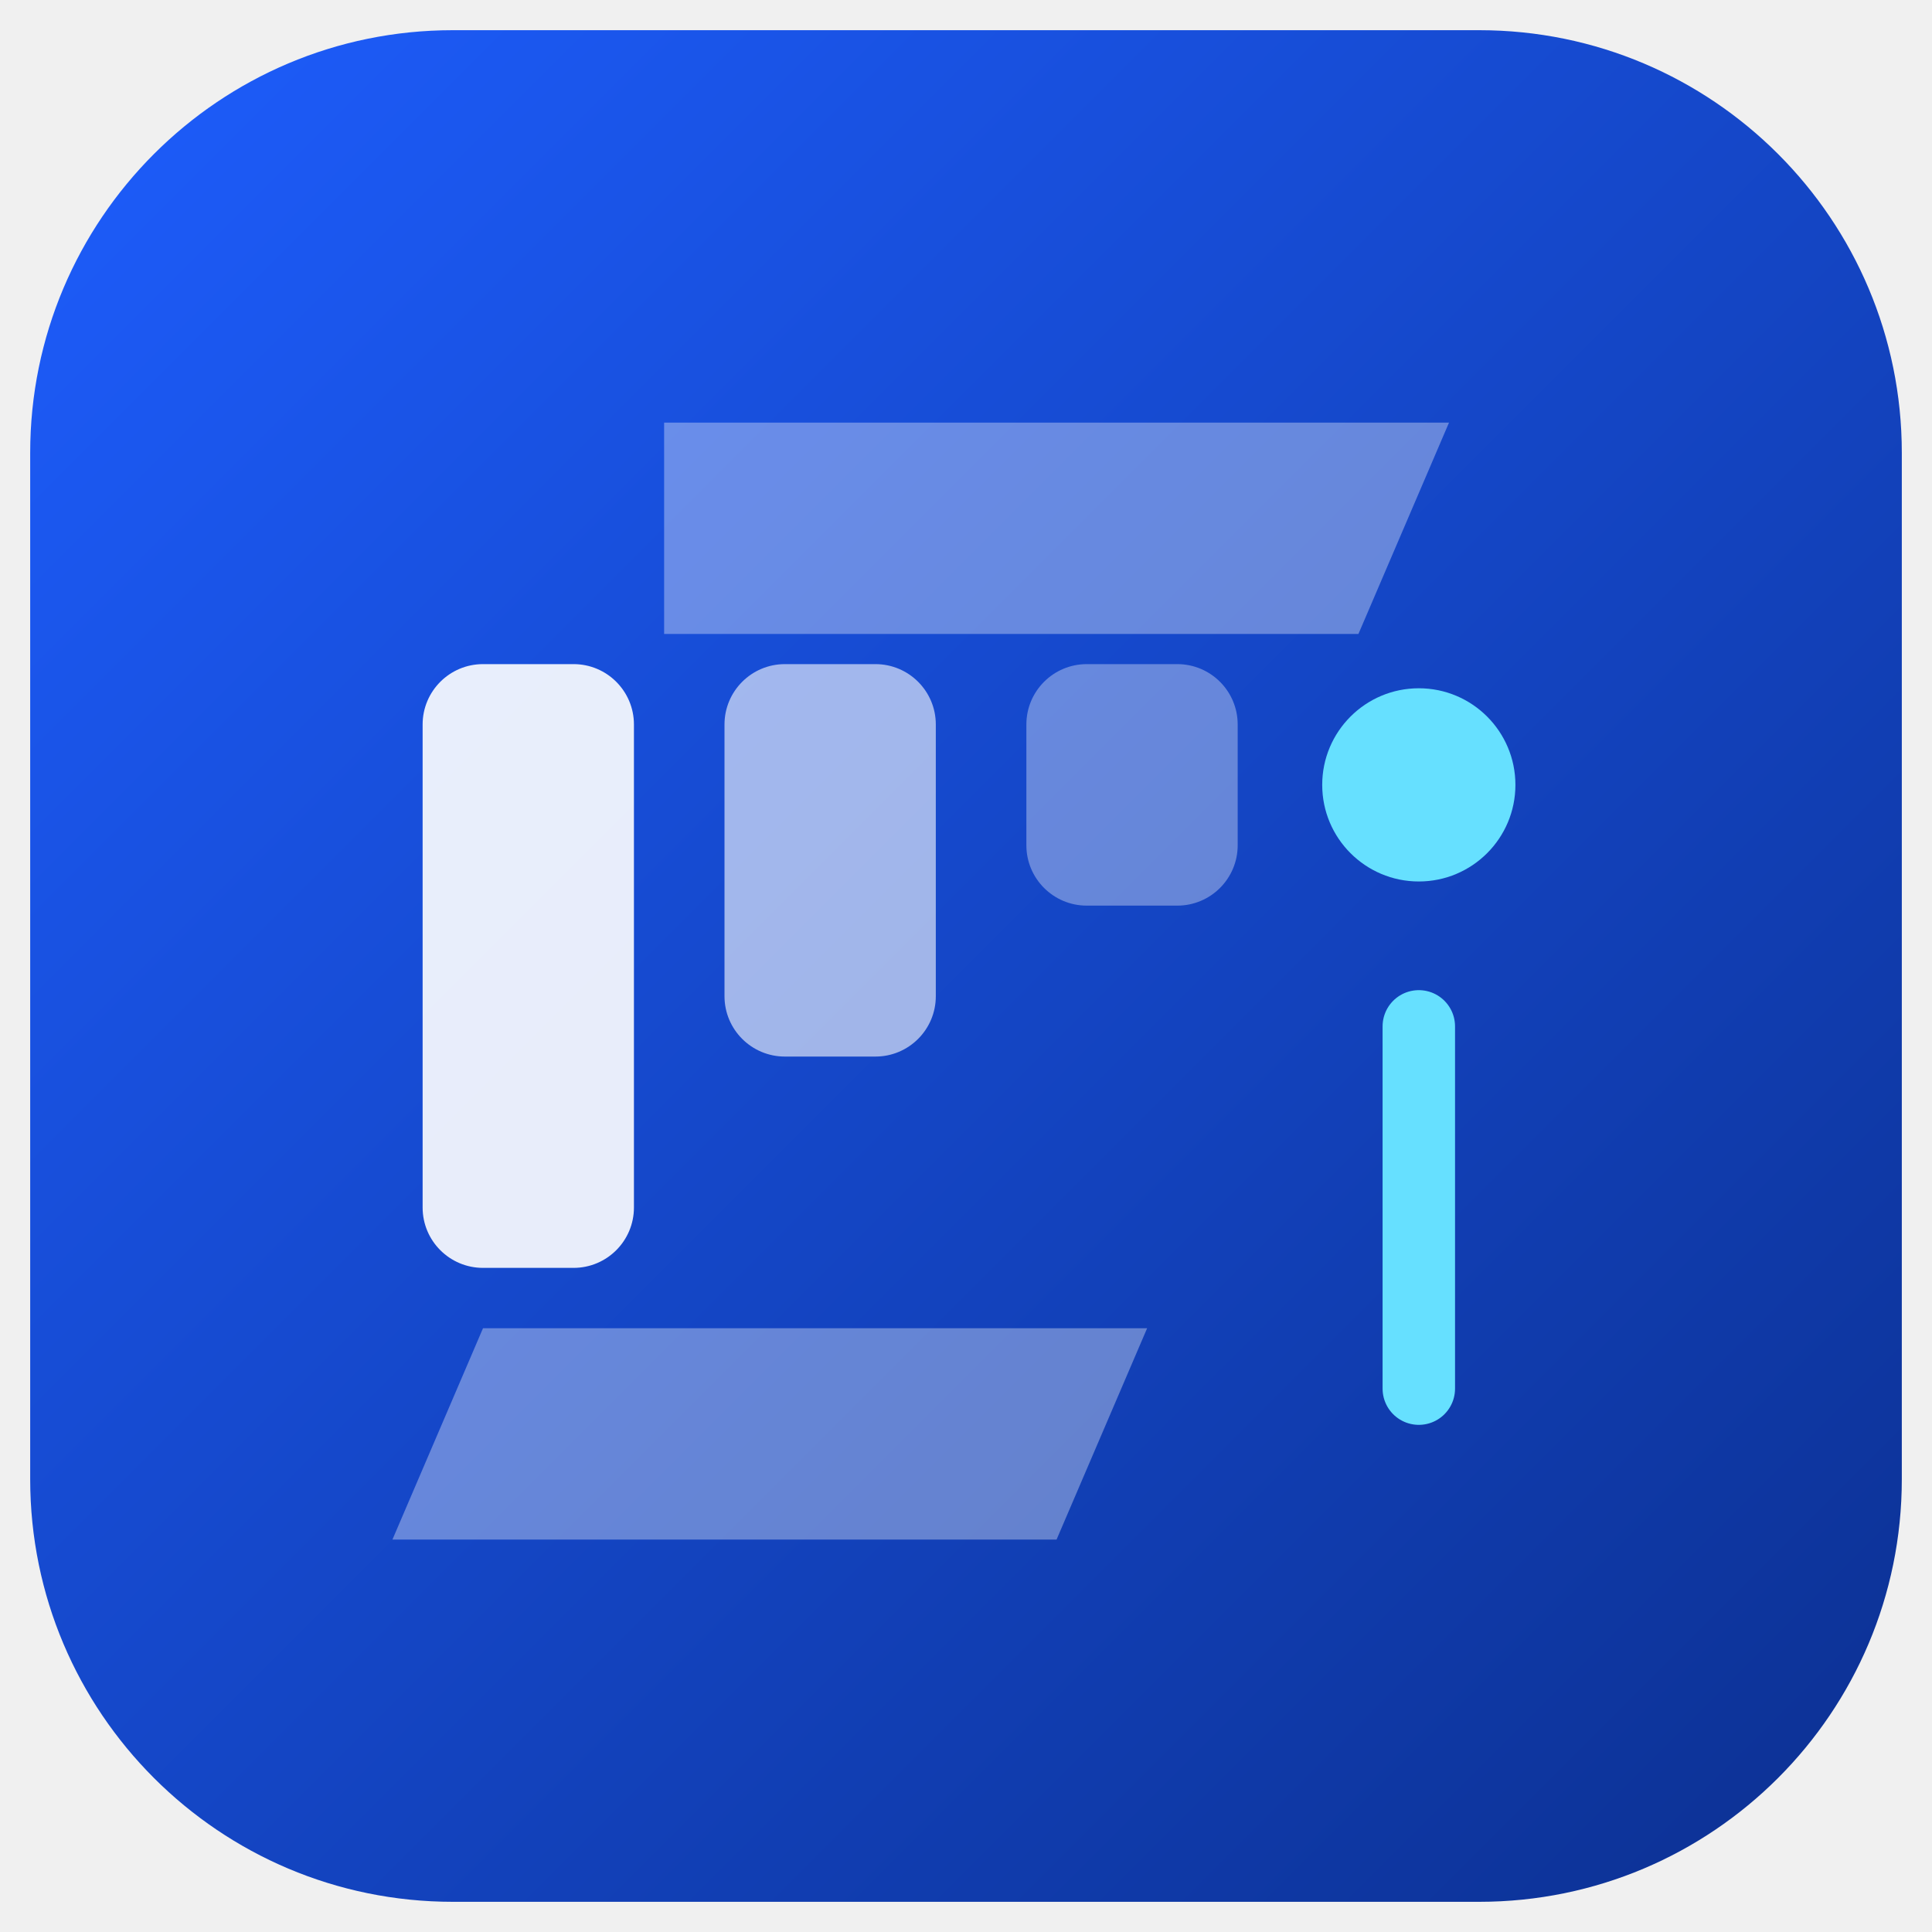
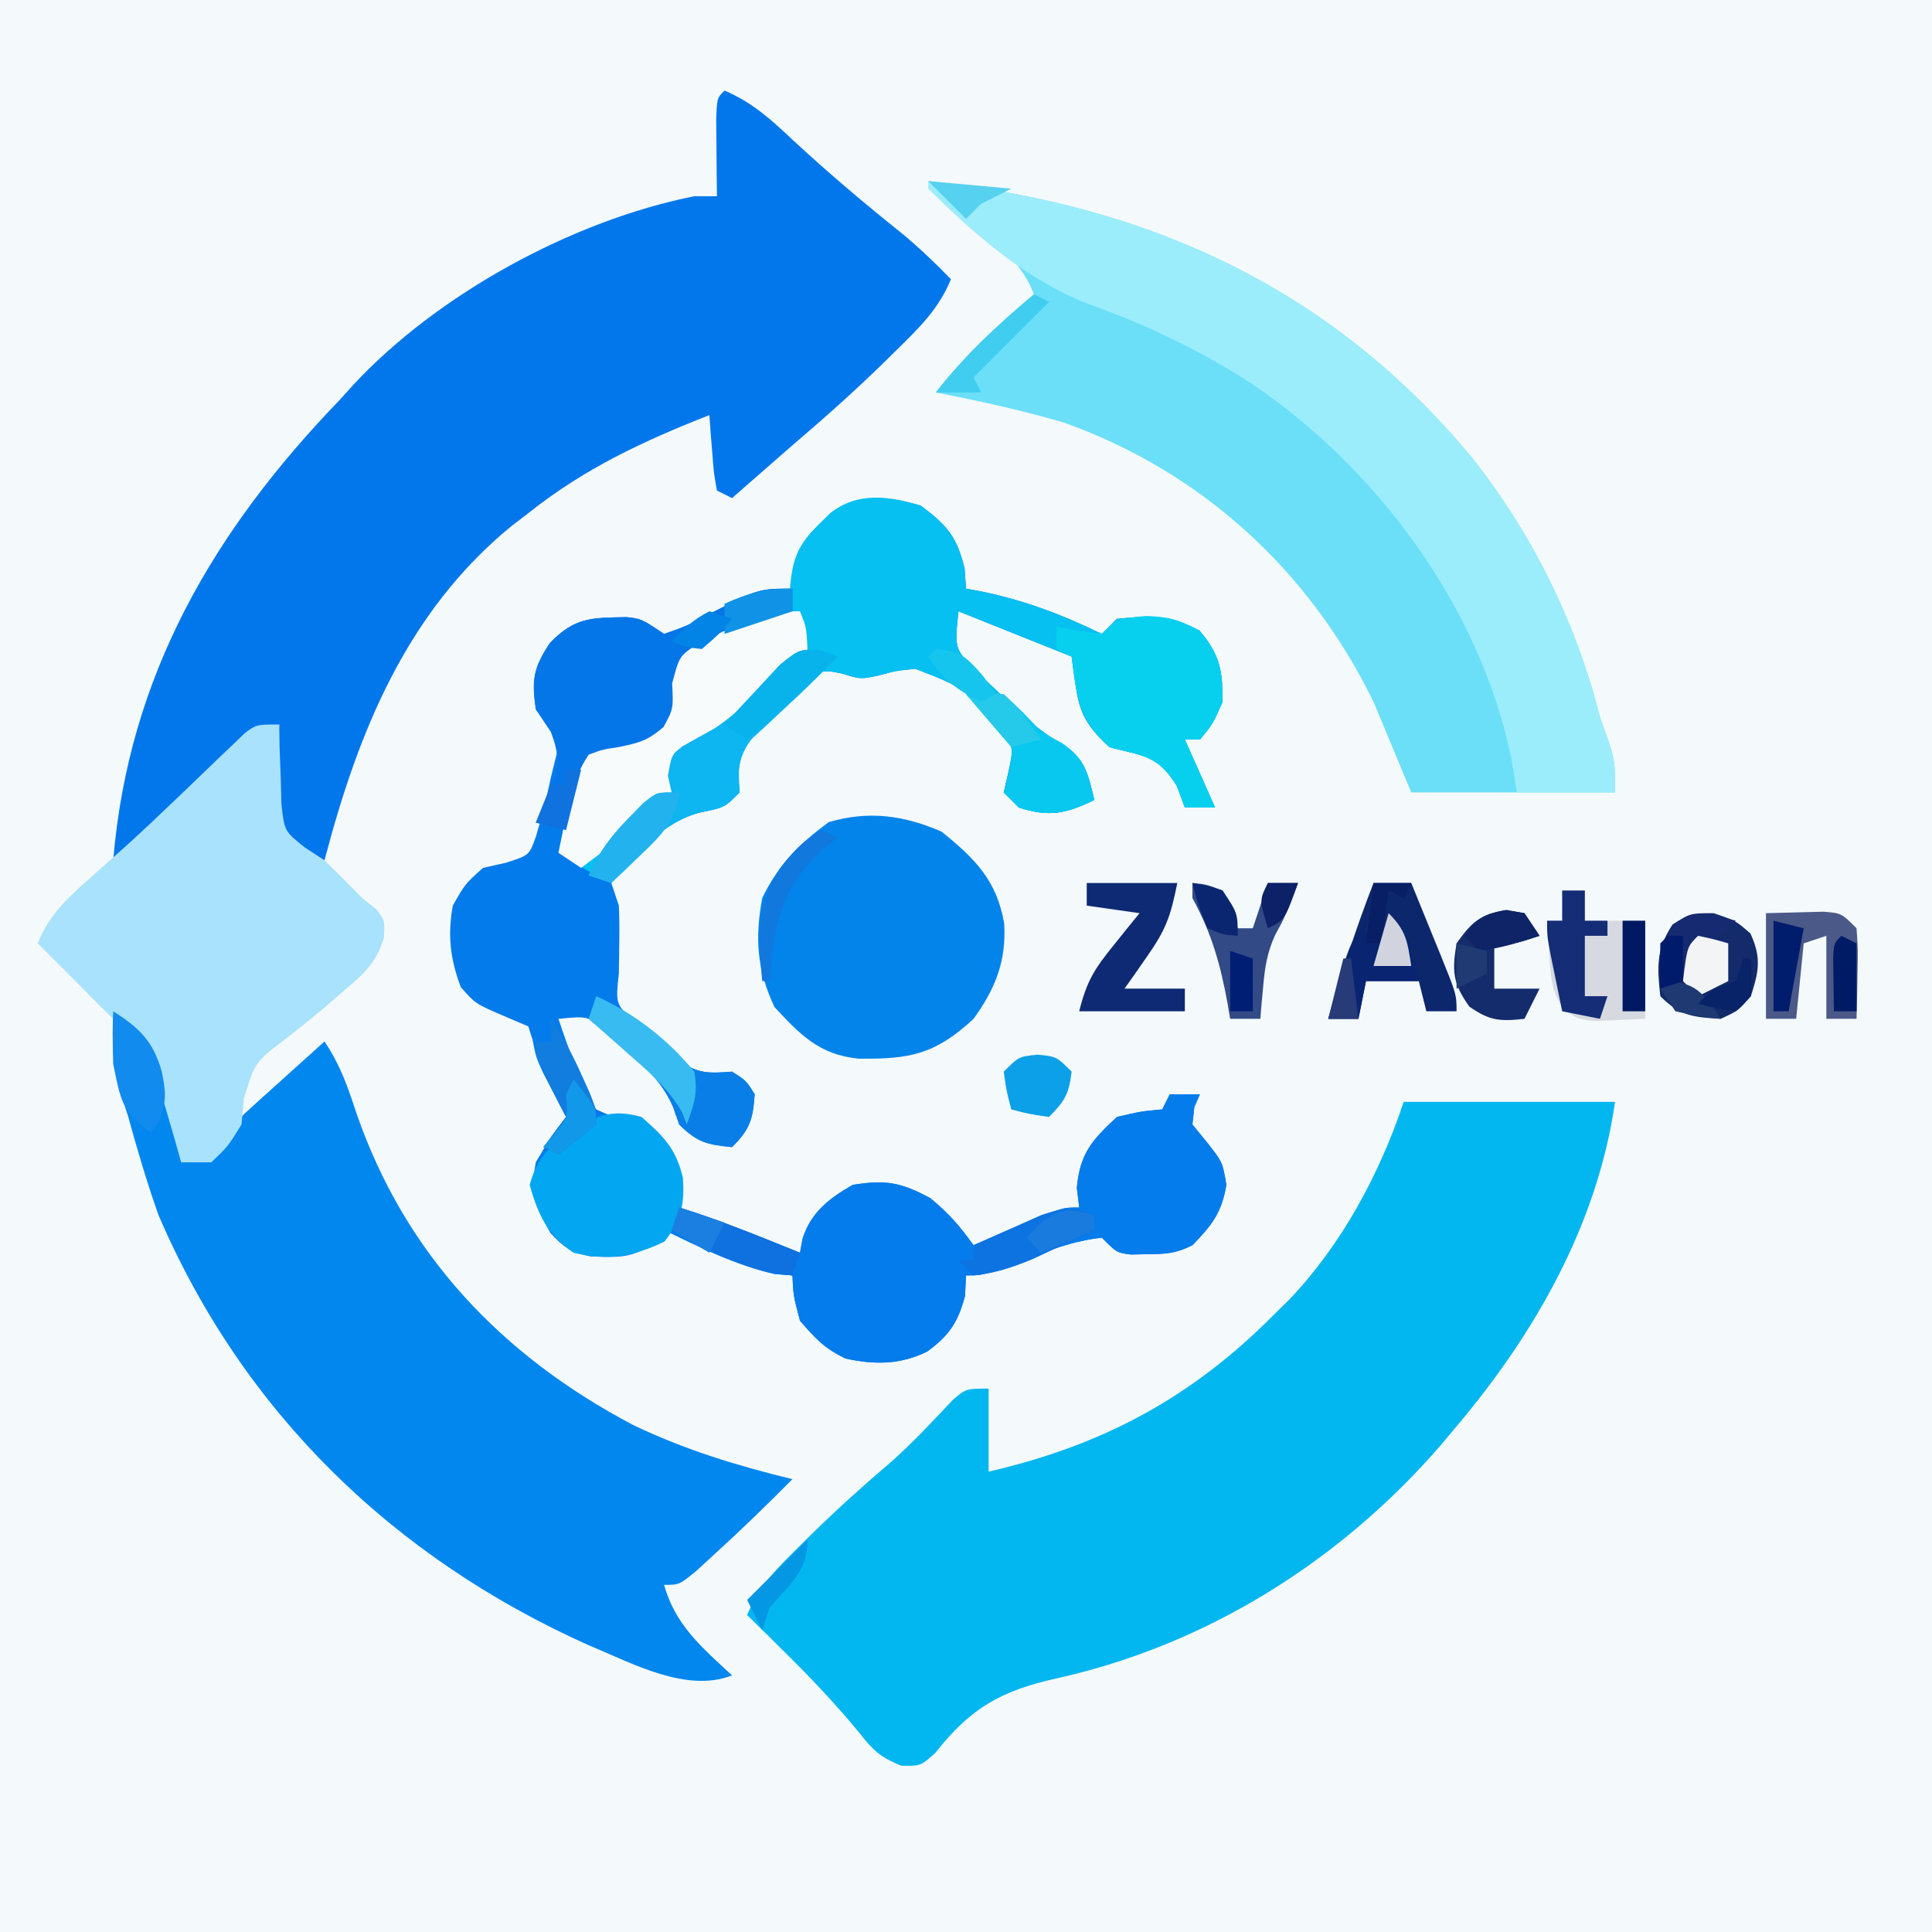
- <svg xmlns="http://www.w3.org/2000/svg" viewBox="0 0 64 64" width="64" height="64">
-   <defs>
-     <linearGradient id="bg" x1="0" y1="0" x2="64" y2="64" gradientUnits="userSpaceOnUse">
-       <stop offset="0" stop-color="#1e5eff" />
-       <stop offset="1" stop-color="#0b2f8f" />
-     </linearGradient>
-   </defs>
-   <rect x="1" y="1" width="62" height="62" rx="14" fill="url(#bg)" />
-   <path d="M22 14h26l-3 7H25.5L22 21z" fill="#ffffff" opacity="0.35" />
-   <path d="M16 44h22l-3 7H13l3-7z" fill="#ffffff" opacity="0.35" />
-   <rect x="14" y="22" width="7" height="20" rx="2" fill="#ffffff" opacity="0.9" />
-   <rect x="24" y="22" width="7" height="13" rx="2" fill="#ffffff" opacity="0.6" />
-   <rect x="34" y="22" width="7" height="8" rx="2" fill="#ffffff" opacity="0.35" />
-   <circle cx="47" cy="26" r="3.2" fill="#66e0ff" />
-   <path d="M47 34v12" stroke="#66e0ff" stroke-width="2.4" stroke-linecap="round" />
+ <svg xmlns="http://www.w3.org/2000/svg" version="1.1" width="256" height="256">
+   <path d="M0 0 C84.48 0 168.96 0 256 0 C256 84.48 256 168.96 256 256 C171.52 256 87.04 256 0 256 C0 171.52 0 87.04 0 0 Z " fill="#F4F9FB" transform="translate(0,0)" />
+   <path d="M0 0 C9.24 0 18.48 0 28 0 C25.697 16.122 17.427 30.657 7 43 C6.31 43.824 5.621 44.647 4.91 45.496 C-8.376 60.837 -26.077 71.961 -45.937 76.379 C-53.377 78.042 -57.318 80.267 -62.07 86.27 C-64 88 -64 88 -66.547 87.973 C-69.309 86.878 -70.313 85.949 -72.125 83.625 C-75.209 79.864 -78.483 76.417 -81.938 73 C-82.435 72.507 -82.932 72.014 -83.444 71.506 C-84.627 70.335 -85.813 69.167 -87 68 C-85.406 64.088 -82.861 61.628 -79.875 58.688 C-79.382 58.201 -78.889 57.715 -78.382 57.214 C-75.003 53.905 -71.52 50.76 -67.914 47.703 C-65.028 45.135 -62.4 42.324 -59.762 39.504 C-58 38 -58 38 -55 38 C-55 41.63 -55 45.26 -55 49 C-39.865 45.504 -28.018 39.177 -17 28 C-16.377 27.388 -15.755 26.775 -15.113 26.145 C-8.159 18.815 -3.171 9.513 0 0 Z " fill="#02B7F0" transform="translate(186,146)" />
+   <path d="M0 0 C3.68 1.562 6.165 3.836 9.062 6.562 C13.757 10.911 18.587 14.999 23.59 18.992 C25.865 20.887 27.944 22.872 30 25 C28.406 28.912 25.861 31.372 22.875 34.312 C22.136 35.041 22.136 35.041 21.382 35.784 C17.389 39.689 13.254 43.385 9 47 C7.498 48.31 5.998 49.623 4.5 50.938 C3.333 51.958 2.167 52.979 1 54 C0.34 53.67 -0.32 53.34 -1 53 C-1.414 50.715 -1.414 50.715 -1.625 47.938 C-1.737 46.559 -1.737 46.559 -1.852 45.152 C-1.901 44.442 -1.95 43.732 -2 43 C-10.813 46.467 -18.541 50.064 -26 56 C-26.758 56.583 -27.516 57.165 -28.297 57.766 C-42.166 69.147 -48.581 85.09 -53 102 C-55.977 100.453 -55.977 100.453 -59 98 C-59.586 94.547 -59.586 94.547 -59.375 90.75 C-59.321 89.487 -59.267 88.223 -59.211 86.922 C-59.141 85.958 -59.072 84.993 -59 84 C-64.205 86.674 -68.078 90.669 -72.25 94.688 C-73.691 96.069 -75.133 97.448 -76.578 98.824 C-77.211 99.434 -77.845 100.043 -78.497 100.671 C-80 102 -80 102 -81 102 C-78.964 77.563 -67.739 58.372 -51 41 C-50.406 40.343 -49.811 39.685 -49.199 39.008 C-38.026 26.975 -20.131 17.213 -4 14 C-3.01 14 -2.02 14 -1 14 C-1.012 13.073 -1.023 12.146 -1.035 11.191 C-1.044 9.994 -1.053 8.796 -1.062 7.562 C-1.074 6.368 -1.086 5.173 -1.098 3.941 C-1 1 -1 1 0 0 Z " fill="#0277EB" transform="translate(96,12)" />
+   <path d="M0 0 C3.489 2.598 4.773 4.076 5.812 8.312 C5.874 9.199 5.936 10.086 6 11 C6.545 11.098 7.091 11.196 7.652 11.297 C13.518 12.46 18.631 14.385 24 17 C24.66 16.34 25.32 15.68 26 15 C30.521 14.555 32.917 14.424 36.938 16.562 C39.654 19.772 40 21.82 40 26 C38.688 28.938 38.688 28.938 37 31 C36.34 31 35.68 31 35 31 C36.32 33.97 37.64 36.94 39 40 C37.68 40 36.36 40 35 40 C34.649 39.051 34.299 38.102 33.938 37.125 C31.414 33.056 29.506 33.186 25 32 C20.673 28.014 20.9 26.301 20 20 C15.05 18.02 10.1 16.04 5 14 C4.48 18.944 4.48 18.944 7.23 21.789 C8.203 22.747 9.19 23.693 10.188 24.625 C10.67 25.102 11.153 25.579 11.65 26.07 C13.906 28.25 16.074 30.043 18.781 31.637 C21.858 33.527 22.167 35.591 23 39 C19.244 40.824 17.011 41.301 13 40 C12.34 39.34 11.68 38.68 11 38 C11.319 36.621 11.319 36.621 11.645 35.215 C12.344 31.911 12.344 31.911 10.262 29.191 C5.553 24.04 5.553 24.04 -0.719 21.617 C-3.293 21.882 -3.293 21.882 -5.676 22.527 C-8 23 -8 23 -10.43 22.246 C-13.25 21.688 -13.25 21.688 -15.895 24.133 C-16.883 25.115 -17.855 26.113 -18.812 27.125 C-19.566 27.856 -19.566 27.856 -20.334 28.602 C-22.651 30.972 -23.955 32.375 -24.199 35.742 C-24.101 36.86 -24.101 36.86 -24 38 C-26 40 -26 40 -29.125 40.625 C-34.359 41.947 -37.517 46.11 -41 50 C-40.67 50.99 -40.34 51.98 -40 53 C-39.932 54.478 -39.915 55.958 -39.938 57.438 C-39.947 58.199 -39.956 58.961 -39.965 59.746 C-39.976 60.49 -39.988 61.234 -40 62 C-40.433 66.009 -40.433 66.009 -37.988 68.359 C-37.105 69.148 -36.222 69.937 -35.312 70.75 C-34.442 71.549 -33.572 72.348 -32.676 73.172 C-29.709 75.199 -28.488 75.292 -25 75 C-23.125 76.188 -23.125 76.188 -22 78 C-22.245 81.342 -22.605 82.605 -25 85 C-28.297 84.67 -29.623 84.377 -32 82 C-32.271 81.233 -32.541 80.466 -32.82 79.676 C-34.288 76.346 -36.171 74.606 -38.875 72.188 C-40.171 71.002 -40.171 71.002 -41.492 69.793 C-44.029 67.612 -44.029 67.612 -48 68 C-46.617 72.168 -45.152 76.163 -43 80 C-39.531 81.551 -39.531 81.551 -36 82 C-32.955 84.811 -32.064 86.158 -31.75 90.312 C-31.832 91.199 -31.915 92.086 -32 93 C-30.824 93.371 -30.824 93.371 -29.625 93.75 C-25.016 95.339 -20.515 97.162 -16 99 C-15.889 98.397 -15.778 97.793 -15.664 97.172 C-14.594 93.672 -12.079 91.747 -9 90 C-4.644 89.3 -2.639 89.656 1.25 91.75 C3.673 93.733 5.204 95.485 7 98 C7.843 97.639 8.686 97.278 9.555 96.906 C11.198 96.21 11.198 96.21 12.875 95.5 C14.511 94.804 14.511 94.804 16.18 94.094 C19 93 19 93 21 93 C20.897 92.134 20.794 91.267 20.688 90.375 C21.11 85.807 22.685 84.099 26 81 C29.25 80.25 29.25 80.25 32 80 C32.33 79.34 32.66 78.68 33 78 C34.32 78 35.64 78 37 78 C36.752 78.557 36.505 79.114 36.25 79.688 C36.167 80.451 36.085 81.214 36 82 C36.639 82.784 37.279 83.567 37.938 84.375 C40 87 40 87 40.5 90 C39.885 93.692 38.584 95.34 36 98 C33.771 99.114 32.469 99.165 30 99.188 C28.948 99.209 28.948 99.209 27.875 99.23 C26 99 26 99 24 97 C20.229 97.409 16.842 98.719 13.312 100.062 C8.217 102 8.217 102 6 102 C5.959 102.887 5.918 103.774 5.875 104.688 C4.944 108.212 3.816 109.901 0.875 112.078 C-2.725 113.848 -6.127 113.858 -10 113 C-12.788 111.629 -13.876 110.442 -16 108 C-16.875 104.688 -16.875 104.688 -17 102 C-18.145 101.907 -18.145 101.907 -19.312 101.812 C-24.565 100.655 -29.172 98.328 -34 96 C-34.405 96.483 -34.81 96.967 -35.227 97.465 C-37.957 99.828 -40.275 99.6 -43.77 99.48 C-46.323 98.93 -47.312 98.286 -49.062 96.375 C-51.186 92.676 -51.781 91.163 -51 87 C-49 83.625 -49 83.625 -47 81 C-47.416 80.203 -47.416 80.203 -47.84 79.391 C-48.383 78.331 -48.383 78.331 -48.938 77.25 C-49.477 76.206 -49.477 76.206 -50.027 75.141 C-51 73 -51 73 -51.418 70.824 C-51.706 69.921 -51.706 69.921 -52 69 C-53.114 68.526 -54.227 68.051 -55.375 67.562 C-59 66 -59 66 -60.938 63.812 C-62.347 60.082 -62.709 56.936 -62 53 C-60.375 50.125 -60.375 50.125 -58 48 C-56.484 47.66 -56.484 47.66 -54.938 47.312 C-51.864 46.323 -51.864 46.323 -50.984 43.836 C-50.202 41.234 -49.554 38.659 -49 36 C-48.781 35.108 -48.562 34.216 -48.336 33.297 C-47.711 30.913 -47.711 30.913 -49.438 29.062 C-49.953 28.382 -50.469 27.701 -51 27 C-51.585 23.073 -51.346 21.519 -49.125 18.188 C-45.814 14.779 -43.67 14.866 -38.973 14.77 C-37 15 -37 15 -34 17 C-30.875 15.9 -30.875 15.9 -27.562 14.125 C-21.404 11 -21.404 11 -17 11 C-16.959 10.113 -16.918 9.226 -16.875 8.312 C-15.669 3.745 -13.8 2.714 -10 0 C-6.714 -1.643 -3.42 -0.95 0 0 Z " fill="#047BEB" transform="translate(122,67)" />
+   <path d="M0 0 C28.826 3.074 53.225 13.936 72.06 36.664 C80.074 46.81 85.822 58.478 89 71 C89.392 72.114 89.784 73.228 90.188 74.375 C91 77 91 77 91 81 C82.09 81 73.18 81 64 81 C62.35 77.04 60.7 73.08 59 69 C50.493 51.607 36.293 38.553 18 32 C12.393 30.359 6.729 29.125 1 28 C4.868 23.045 9.189 19.035 14 15 C12.452 10.941 9.811 9.005 6.438 6.375 C1.097 2.194 1.097 2.194 0 0 Z " fill="#6BDFF8" transform="translate(123,24)" />
+   <path d="M0 0 C4.467 3.015 5.885 5.401 7.312 10.562 C7.639 11.698 7.965 12.834 8.301 14.004 C9 17 9 17 9 20 C10.32 20 11.64 20 13 20 C13.401 19.103 13.401 19.103 13.81 18.188 C15.019 15.965 16.172 14.669 18.039 12.984 C18.619 12.456 19.199 11.927 19.797 11.383 C20.4 10.844 21.003 10.305 21.625 9.75 C22.236 9.196 22.847 8.641 23.477 8.07 C24.98 6.708 26.489 5.353 28 4 C30.116 7.173 31.059 9.947 32.25 13.562 C38.717 32.235 51.509 45.653 68.875 54.812 C75.733 58.104 82.632 60.197 90 62 C86.678 65.358 83.302 68.629 79.812 71.812 C78.953 72.603 78.093 73.393 77.207 74.207 C75 76 75 76 73 76 C74.453 81.327 78.081 84.364 82 88 C75.921 90.372 68.711 86.356 63 84 C37.184 72.442 17.233 53.18 6 27 C4.48 22.71 3.201 18.388 2 14 C1.584 12.708 1.167 11.417 0.75 10.125 C-0.082 6.658 -0.145 3.553 0 0 Z " fill="#0287EF" transform="translate(15,134)" />
+   <path d="M0 0 C3.489 2.598 4.773 4.076 5.812 8.312 C5.874 9.199 5.936 10.086 6 11 C6.545 11.098 7.091 11.196 7.652 11.297 C13.518 12.46 18.631 14.385 24 17 C24.66 16.34 25.32 15.68 26 15 C30.521 14.555 32.917 14.424 36.938 16.562 C39.654 19.772 40 21.82 40 26 C38.688 28.938 38.688 28.938 37 31 C36.34 31 35.68 31 35 31 C36.32 33.97 37.64 36.94 39 40 C37.68 40 36.36 40 35 40 C34.649 39.051 34.299 38.102 33.938 37.125 C31.414 33.056 29.506 33.186 25 32 C20.673 28.014 20.9 26.301 20 20 C15.05 18.02 10.1 16.04 5 14 C4.48 18.944 4.48 18.944 7.23 21.789 C8.203 22.747 9.19 23.693 10.188 24.625 C10.67 25.102 11.153 25.579 11.65 26.07 C13.906 28.25 16.074 30.043 18.781 31.637 C21.858 33.527 22.167 35.591 23 39 C19.244 40.824 17.011 41.301 13 40 C12.34 39.34 11.68 38.68 11 38 C11.213 37.081 11.425 36.162 11.645 35.215 C12.344 31.911 12.344 31.911 10.262 29.191 C5.553 24.04 5.553 24.04 -0.719 21.617 C-3.293 21.882 -3.293 21.882 -5.676 22.527 C-8 23 -8 23 -10.43 22.246 C-13.25 21.688 -13.25 21.688 -15.895 24.133 C-16.883 25.115 -17.855 26.113 -18.812 27.125 C-19.566 27.856 -19.566 27.856 -20.334 28.602 C-22.651 30.972 -23.955 32.375 -24.199 35.742 C-24.101 36.86 -24.101 36.86 -24 38 C-26 40 -26 40 -29.125 40.625 C-34.359 41.947 -37.517 46.11 -41 50 C-43.494 48.796 -45.681 47.546 -48 46 C-47.715 44.582 -47.422 43.166 -47.125 41.75 C-46.963 40.961 -46.8 40.172 -46.633 39.359 C-45.988 36.956 -45.381 35.074 -44 33 C-42.16 32.312 -42.16 32.312 -40.062 32 C-37.338 31.423 -36.203 31.176 -34.062 29.312 C-32.768 26.903 -32.768 26.903 -32.938 23.562 C-32 20 -32 20 -29.895 18.473 C-25.651 16.31 -21.707 14.796 -17 14 C-17.103 12.969 -17.206 11.938 -17.312 10.875 C-16.899 5.751 -15.628 4.546 -12 1 C-8.392 -1.862 -4.218 -1.289 0 0 Z " fill="#05C0F1" transform="translate(122,67)" />
+   <path d="M0 0 C28.826 3.074 53.225 13.936 72.06 36.664 C80.074 46.81 85.822 58.478 89 71 C89.392 72.114 89.784 73.228 90.188 74.375 C91 77 91 77 91 81 C86.71 81 82.42 81 78 81 C77.773 79.597 77.546 78.195 77.312 76.75 C73.231 56.542 59.433 37.875 42.418 26.547 C35.519 22.166 28.635 18.934 20.93 16.164 C12.85 12.954 6.124 7.066 0 1 C0 0.67 0 0.34 0 0 Z " fill="#9BEDFB" transform="translate(123,24)" />
+   <path d="M0 0 C0.014 0.964 0.028 1.928 0.043 2.922 C0.091 4.185 0.138 5.448 0.188 6.75 C0.24 8.629 0.24 8.629 0.293 10.547 C0.687 14.133 0.687 14.133 3.387 16.293 C4.249 16.856 5.111 17.42 6 18 C7.687 19.646 9.355 21.312 11 23 C11.619 23.495 12.238 23.99 12.875 24.5 C14 26 14 26 13.859 28.316 C12.749 31.783 11.138 33.096 8.375 35.438 C7.027 36.607 7.027 36.607 5.652 37.801 C4.063 39.118 2.457 40.415 0.816 41.668 C-3.21 44.742 -3.21 44.742 -4.688 49.562 C-4.791 50.697 -4.894 51.831 -5 53 C-6.812 55.938 -6.812 55.938 -9 58 C-10.32 58 -11.64 58 -13 58 C-13.315 56.88 -13.629 55.76 -13.953 54.605 C-14.385 53.133 -14.817 51.66 -15.25 50.188 C-15.455 49.45 -15.66 48.712 -15.871 47.951 C-17.136 43.715 -18 41.296 -22 39 C-23.688 37.355 -25.354 35.687 -27 34 C-28.392 32.608 -28.392 32.608 -29.812 31.188 C-30.895 30.105 -30.895 30.105 -32 29 C-30.435 25.074 -27.943 22.904 -24.812 20.125 C-23.736 19.164 -22.66 18.202 -21.586 17.238 C-21.011 16.723 -20.435 16.209 -19.843 15.678 C-17.858 13.871 -15.915 12.025 -13.977 10.168 C-13.305 9.528 -12.634 8.888 -11.942 8.228 C-10.619 6.964 -9.302 5.695 -7.99 4.42 C-7.383 3.845 -6.777 3.269 -6.152 2.676 C-5.616 2.159 -5.08 1.643 -4.527 1.111 C-3 0 -3 0 0 0 Z " fill="#A8E2FC" transform="translate(37,96)" />
+   <path d="M0 0 C1.32 0 2.64 0 4 0 C3.629 0.835 3.629 0.835 3.25 1.688 C3.167 2.451 3.085 3.214 3 4 C3.639 4.784 4.279 5.567 4.938 6.375 C7 9 7 9 7.5 12 C6.885 15.692 5.584 17.34 3 20 C0.771 21.114 -0.531 21.165 -3 21.188 C-4.052 21.209 -4.052 21.209 -5.125 21.23 C-7 21 -7 21 -9 19 C-12.771 19.409 -16.158 20.719 -19.688 22.062 C-24.783 24 -24.783 24 -27 24 C-27.041 24.887 -27.082 25.774 -27.125 26.688 C-28.056 30.212 -29.184 31.901 -32.125 34.078 C-35.725 35.848 -39.127 35.858 -43 35 C-45.788 33.629 -46.876 32.442 -49 30 C-49.875 26.688 -49.875 26.688 -50 24 C-50.784 23.938 -51.568 23.876 -52.375 23.812 C-57.353 22.697 -61.525 20.397 -66 18 C-65.505 16.515 -65.505 16.515 -65 15 C-59.551 16.721 -54.288 18.847 -49 21 C-48.889 20.397 -48.778 19.793 -48.664 19.172 C-47.594 15.672 -45.079 13.747 -42 12 C-37.644 11.3 -35.639 11.656 -31.75 13.75 C-29.327 15.733 -27.796 17.485 -26 20 C-25.157 19.639 -24.314 19.278 -23.445 18.906 C-22.35 18.442 -21.254 17.978 -20.125 17.5 C-19.034 17.036 -17.944 16.572 -16.82 16.094 C-14 15 -14 15 -12 15 C-12.155 13.701 -12.155 13.701 -12.312 12.375 C-11.89 7.807 -10.315 6.099 -7 3 C-3.75 2.25 -3.75 2.25 -1 2 C-0.67 1.34 -0.34 0.68 0 0 Z " fill="#047CEB" transform="translate(155,145)" />
+   <path d="M0 0 C4.46 3.593 7.339 6.484 8.312 12.188 C8.606 17.166 7.149 20.808 4.25 24.812 C-0.842 29.541 -4.19 30.17 -10.988 30.09 C-16.187 29.568 -18.708 26.937 -22.125 23.25 C-24.443 18.347 -24.746 14.138 -23.75 8.812 C-21.649 4.422 -18.832 1.606 -14.938 -1.25 C-9.665 -2.801 -5.017 -2.166 0 0 Z " fill="#0384EB" transform="translate(124.75,110.1875)" />
+   <path d="M0 0 C0 0.99 0 1.98 0 3 C-0.987 3.329 -1.975 3.657 -2.992 3.996 C-10.165 6.242 -10.165 6.242 -15.199 11.262 C-15.591 13.61 -15.591 13.61 -15.738 15.941 C-16 18 -16 18 -18.25 20.562 C-21.424 22.222 -23.467 22.329 -27 22 C-27.99 25.3 -28.98 28.6 -30 32 C-31.32 31.67 -32.64 31.34 -34 31 C-33.772 30.469 -33.544 29.938 -33.309 29.391 C-33.021 28.684 -32.734 27.978 -32.438 27.25 C-32.147 26.554 -31.857 25.858 -31.559 25.141 C-30.904 22.633 -31.103 21.411 -32 19 C-32.66 18.01 -33.32 17.02 -34 16 C-34.508 12.103 -34.33 10.494 -32.125 7.188 C-28.814 3.779 -26.67 3.866 -21.973 3.77 C-20 4 -20 4 -17 6 C-13.875 4.9 -13.875 4.9 -10.562 3.125 C-4.404 0 -4.404 0 0 0 Z " fill="#0576E7" transform="translate(105,78)" />
+   <path d="M0 0 C0.852 2.113 0.852 2.113 1 5 C-0.816 7.35 -2.482 9.185 -4.625 11.188 C-5.16 11.721 -5.695 12.254 -6.246 12.803 C-8.745 15.22 -10.537 16.828 -13.836 18.051 C-14.55 18.364 -15.264 18.677 -16 19 C-16.61 21.42 -16.61 21.42 -17 24 C-18.707 25.914 -18.707 25.914 -20.812 27.625 C-21.5 28.195 -22.187 28.765 -22.895 29.352 C-24.91 30.929 -26.944 32.476 -29 34 C-29.99 33.34 -30.98 32.68 -32 32 C-31.715 30.582 -31.422 29.166 -31.125 27.75 C-30.963 26.961 -30.8 26.172 -30.633 25.359 C-29.988 22.956 -29.381 21.074 -28 19 C-26.16 18.312 -26.16 18.312 -24.062 18 C-21.338 17.423 -20.203 17.176 -18.062 15.312 C-16.768 12.903 -16.768 12.903 -16.938 9.562 C-16 6 -16 6 -13.824 4.473 C-4.866 0 -4.866 0 0 0 Z " fill="#F8FBFB" transform="translate(106,81)" />
+   <path d="M0 0 C3.083 0.095 4.3 0.435 7.125 1.938 C9.841 5.147 10.188 7.195 10.188 11.375 C8.875 14.312 8.875 14.312 7.188 16.375 C6.527 16.375 5.867 16.375 5.188 16.375 C6.508 19.345 7.827 22.315 9.188 25.375 C7.867 25.375 6.548 25.375 5.188 25.375 C4.837 24.426 4.486 23.477 4.125 22.5 C1.602 18.431 -0.307 18.561 -4.812 17.375 C-8.792 13.71 -9.208 10.616 -9.812 5.375 C-10.473 5.045 -11.133 4.715 -11.812 4.375 C-11.812 3.385 -11.812 2.395 -11.812 1.375 C-10.389 1.684 -10.389 1.684 -8.938 2 C-7.906 2.124 -6.875 2.248 -5.812 2.375 C-3.812 0.375 -3.812 0.375 0 0 Z " fill="#07D0EF" transform="translate(151.8125,81.625)" />
+   <path d="M0 0 C2.959 2.573 4.58 4.234 5.484 8.039 C5.727 11.641 5.27 13.652 3.062 16.5 C-1.065 18.522 -4.495 19.075 -9 18 C-12.354 15.738 -13.76 12.887 -14.812 9 C-13.702 4.9 -11.628 3.46 -8.16 1.148 C-5.095 -0.481 -3.381 -0.902 0 0 Z " fill="#03A7F1" transform="translate(85,148)" />
+   <path d="M0 0 C0.736 0.25 1.472 0.5 2.23 0.758 C1.57 1.418 0.91 2.078 0.23 2.758 C-0.44 3.438 -0.44 3.438 -1.125 4.133 C-2.353 5.346 -3.611 6.529 -4.883 7.695 C-5.609 8.376 -6.334 9.057 -7.082 9.758 C-7.779 10.397 -8.477 11.037 -9.195 11.695 C-11.149 14.255 -10.909 15.618 -10.77 18.758 C-12.77 20.758 -12.77 20.758 -15.895 21.383 C-21.128 22.705 -24.287 26.868 -27.77 30.758 C-28.76 30.428 -29.75 30.098 -30.77 29.758 C-29.372 26.599 -27.718 24.435 -25.27 22.008 C-24.661 21.394 -24.053 20.781 -23.426 20.148 C-21.77 18.758 -21.77 18.758 -19.77 18.758 C-19.935 18.036 -20.1 17.314 -20.27 16.57 C-19.77 13.758 -19.77 13.758 -18.305 12.629 C-16.919 11.841 -15.526 11.065 -14.129 10.297 C-10.484 7.919 -7.806 4.706 -4.945 1.453 C-2.77 -0.242 -2.77 -0.242 0 0 Z " fill="#0DB5F1" transform="translate(108.7695,86.24219)" />
+   <path d="M0 0 C0.99 0 1.98 0 3 0 C3 1.32 3 2.64 3 4 C5.64 4 8.28 4 11 4 C11 8.29 11 12.58 11 17 C9.577 17.062 8.154 17.124 6.688 17.188 C5.487 17.24 5.487 17.24 4.262 17.293 C2 17 2 17 0.25 15.812 C-1.383 13.444 -1.502 11.668 -1.688 8.812 C-1.753 7.911 -1.819 7.01 -1.887 6.082 C-1.924 5.395 -1.961 4.708 -2 4 C-1.34 4 -0.68 4 0 4 C0 2.68 0 1.36 0 0 Z " fill="#D6DAE0" transform="translate(207,118)" />
+   <path d="M0 0 C1.65 0 3.3 0 5 0 C6.004 2.457 7.004 4.915 8 7.375 C8.286 8.074 8.572 8.772 8.867 9.492 C11 14.773 11 14.773 11 17 C9.68 17 8.36 17 7 17 C6.67 15.68 6.34 14.36 6 13 C3.69 13 1.38 13 -1 13 C-1.33 14.65 -1.66 16.3 -2 18 C-3.32 18 -4.64 18 -6 18 C-4.235 11.893 -2.304 5.926 0 0 Z " fill="#0D276D" transform="translate(182,117)" />
+   <path d="M0 0 C2.938 1 2.938 1 4.875 2.688 C6.351 5.899 6.002 7.665 4.938 11 C3.25 12.938 3.25 12.938 0.938 14 C-2.735 13.78 -4.432 13.63 -7.062 11 C-7.498 7.083 -7.613 4.848 -5.438 1.5 C-3.062 0 -3.062 0 0 0 Z " fill="#132B6B" transform="translate(227.0625,121)" />
+   <path d="M0 0 C4.394 1.893 7.302 5.015 10.684 8.32 C13.416 10.302 14.709 10.237 18 10 C19.875 11.188 19.875 11.188 21 13 C20.755 16.342 20.395 17.605 18 20 C14.703 19.67 13.377 19.377 11 17 C10.734 16.233 10.469 15.466 10.195 14.676 C8.681 11.286 6.68 9.597 3.875 7.188 C2.965 6.397 2.055 5.607 1.117 4.793 C0.419 4.201 -0.28 3.61 -1 3 C-0.67 2.01 -0.34 1.02 0 0 Z " fill="#0A7EE7" transform="translate(79,132)" />
+   <path d="M0 0 C3.96 0 7.92 0 12 0 C11.094 4.532 10.459 6.218 7.938 9.812 C7.116 10.998 7.116 10.998 6.277 12.207 C5.856 12.799 5.434 13.39 5 14 C7.64 14 10.28 14 13 14 C13 14.99 13 15.98 13 17 C8.38 17 3.76 17 -1 17 C0.009 12.965 1.012 11.404 3.562 8.25 C4.203 7.451 4.844 6.652 5.504 5.828 C6.244 4.923 6.244 4.923 7 4 C4.69 3.67 2.38 3.34 0 3 C0 2.01 0 1.02 0 0 Z " fill="#0E2A74" transform="translate(144,117)" />
+   <path d="M0 0 C1.609 -0.041 3.217 -0.083 4.875 -0.125 C5.78 -0.148 6.685 -0.171 7.617 -0.195 C10 0 10 0 12 2 C12.195 4.82 12.195 4.82 12.125 8.125 C12.107 9.221 12.089 10.316 12.07 11.445 C12.047 12.288 12.024 13.131 12 14 C10.68 14 9.36 14 8 14 C8 10.37 8 6.74 8 3 C7.01 3.33 6.02 3.66 5 4 C4.67 7.3 4.34 10.6 4 14 C2.68 14 1.36 14 0 14 C0 9.38 0 4.76 0 0 Z " fill="#4B5988" transform="translate(234,121)" />
+   <path d="M0 0 C2.188 -0.312 2.188 -0.312 5 0 C7.5 2.312 7.5 2.312 10 5 C11.33 5.712 11.33 5.712 12.688 6.438 C15.752 8.508 16.141 10.488 17 14 C13.244 15.824 11.011 16.301 7 15 C6.34 14.34 5.68 13.68 5 13 C5.247 12.113 5.495 11.226 5.75 10.312 C6.33 7.079 6.33 7.079 4.738 5.051 C3.214 3.3 1.658 1.624 0 0 Z " fill="#08C8EF" transform="translate(128,92)" />
+   <path d="M0 0 C1.875 0.188 1.875 0.188 4 1 C5.25 3.562 5.25 3.562 6 6 C6.66 6 7.32 6 8 6 C8.66 4.02 9.32 2.04 10 0 C11.32 0 12.64 0 14 0 C12.19 4.655 12.19 4.655 10.969 6.875 C9.891 9.239 9.603 11.17 9.375 13.75 C9.3 14.549 9.225 15.348 9.148 16.172 C9.099 16.775 9.05 17.378 9 18 C7.68 18 6.36 18 5 18 C4.89 17.348 4.781 16.695 4.668 16.023 C3.73 10.851 2.558 6.65 0 2 C0 1.34 0 0.68 0 0 Z " fill="#324A86" transform="translate(158,117)" />
+   <path d="M0 0 C0.784 0.144 1.567 0.289 2.375 0.438 C3.035 1.427 3.695 2.417 4.375 3.438 C1.375 4.438 1.375 4.438 -1.625 4.438 C-1.625 6.418 -1.625 8.398 -1.625 10.438 C0.355 10.438 2.335 10.438 4.375 10.438 C3.715 11.758 3.055 13.078 2.375 14.438 C-0.854 14.796 -2.237 14.71 -4.938 12.812 C-7.127 9.731 -7.243 8.145 -6.625 4.438 C-4.589 1.571 -3.485 0.581 0 0 Z " fill="#142C6C" transform="translate(199.625,120.5625)" />
+   <path d="M0 0 C0.99 0 1.98 0 3 0 C3 1.32 3 2.64 3 4 C3.99 4 4.98 4 6 4 C6 4.66 6 5.32 6 6 C5.01 6 4.02 6 3 6 C3 8.64 3 11.28 3 14 C3.99 14 4.98 14 6 14 C5.67 14.99 5.34 15.98 5 17 C3.35 16.67 1.7 16.34 0 16 C-0.336 14.375 -0.668 12.75 -1 11.125 C-1.186 10.22 -1.371 9.315 -1.562 8.383 C-2 6 -2 6 -2 4 C-1.34 4 -0.68 4 0 4 C0 2.68 0 1.36 0 0 Z " fill="#152D77" transform="translate(207,118)" />
+   <path d="M0 0 C2.686 2.686 3.06 5.376 4 9 C1.69 9 -0.62 9 -3 9 C-3.33 10.65 -3.66 12.3 -4 14 C-5.32 14 -6.64 14 -8 14 C-7.548 12.394 -7.088 10.79 -6.625 9.188 C-6.37 8.294 -6.115 7.401 -5.852 6.48 C-5 4 -5 4 -3 1 C-3 1.99 -3 2.98 -3 4 C-2.34 4 -1.68 4 -1 4 C-0.67 2.68 -0.34 1.36 0 0 Z " fill="#092471" transform="translate(184,121)" />
+   <path d="M0 0 C5.099 2.309 9.436 5.685 13 10 C13.498 12.883 13 14.177 12 17 C11.786 16.448 11.572 15.897 11.352 15.328 C9.546 12.219 7.052 10.087 4.375 7.75 C3.859 7.291 3.344 6.832 2.812 6.359 C1.547 5.234 0.274 4.116 -1 3 C-0.67 2.01 -0.34 1.02 0 0 Z " fill="#38BBF0" transform="translate(79,132)" />
+   <path d="M0 0 C3.524 2.225 5.318 4.027 6.438 8 C6.996 10.748 7.072 11.796 6.125 14.5 C5.754 14.995 5.383 15.49 5 16 C1.055 13.37 0.973 11.567 0 7 C-0.074 4.668 -0.095 2.331 0 0 Z " fill="#128BEE" transform="translate(15,134)" />
+   <path d="M0 0 C0 0.66 0 1.32 0 2 C-1.726 2.819 -3.456 3.63 -5.188 4.438 C-6.15 4.89 -7.113 5.342 -8.105 5.809 C-10.801 6.918 -13.099 7.724 -16 8 C-16.66 7.34 -17.32 6.68 -18 6 C-17.34 6 -16.68 6 -16 6 C-16 5.34 -16 4.68 -16 4 C-14.09 3.132 -12.171 2.281 -10.25 1.438 C-9.183 0.962 -8.115 0.486 -7.016 -0.004 C-4.016 -0.995 -2.866 -1.162 0 0 Z " fill="#0C73E0" transform="translate(145,161)" />
+   <path d="M0 0 C5.449 1.721 10.712 3.847 16 6 C15.67 6.99 15.34 7.98 15 9 C8.972 8.524 4.233 5.803 -1 3 C-0.67 2.01 -0.34 1.02 0 0 Z " fill="#0F70E0" transform="translate(90,160)" />
+   <path d="M0 0 C2.5 0.25 2.5 0.25 4.5 2.25 C4.133 5.185 3.636 6.114 1.5 8.25 C-1.125 7.875 -1.125 7.875 -3.5 7.25 C-4.125 4.875 -4.125 4.875 -4.5 2.25 C-2.5 0.25 -2.5 0.25 0 0 Z " fill="#0CA0E8" transform="translate(137.5,139.75)" />
+   <path d="M0 0 C0.715 0.267 1.431 0.534 2.168 0.809 C-1.636 4.728 -5.648 8.3 -9.832 11.809 C-10.822 11.149 -11.812 10.489 -12.832 9.809 C-11.289 8.103 -9.722 6.42 -8.145 4.746 C-7.274 3.806 -6.404 2.867 -5.508 1.898 C-2.832 -0.191 -2.832 -0.191 0 0 Z " fill="#08B2EB" transform="translate(108.832,86.19141)" />
+   <path d="M0 0 C-0.55 3.875 -2.276 5.596 -5.062 8.25 C-5.796 8.956 -6.529 9.663 -7.285 10.391 C-7.851 10.922 -8.417 11.453 -9 12 C-9.99 11.67 -10.98 11.34 -12 11 C-10.608 7.87 -8.974 5.677 -6.562 3.25 C-5.966 2.636 -5.369 2.023 -4.754 1.391 C-3 0 -3 0 0 0 Z " fill="#22B3EF" transform="translate(90,105)" />
+   <path d="M0 0 C1.682 2.523 2.901 4.811 4.125 7.562 C4.478 8.348 4.831 9.133 5.195 9.941 C6 12 6 12 6 14 C4.374 15.382 2.707 16.719 1 18 C0.34 17.67 -0.32 17.34 -1 17 C-0.01 15.68 0.98 14.36 2 13 C1.711 12.446 1.423 11.891 1.125 11.32 C0.568 10.234 0.568 10.234 0 9.125 C-0.371 8.406 -0.743 7.686 -1.125 6.945 C-2 5 -2 5 -2 3 C-1.34 3 -0.68 3 0 3 C0 2.01 0 1.02 0 0 Z " fill="#107DDF" transform="translate(73,135)" />
+   <path d="M0 0 C1.361 0.371 1.361 0.371 2.75 0.75 C0.75 2.75 0.75 2.75 -1.312 3.625 C-3.46 4.569 -3.46 4.569 -3.812 6.812 C-4.029 7.772 -4.029 7.772 -4.25 8.75 C-5.24 9.08 -6.23 9.41 -7.25 9.75 C-7.574 6.191 -7.638 4.332 -5.625 1.312 C-3.25 -0.25 -3.25 -0.25 0 0 Z " fill="#152A70" transform="translate(227.25,121.25)" />
+   <path d="M0 0 C2.062 0.438 2.062 0.438 4 1 C4 2.65 4 4.3 4 6 C2.02 6.99 2.02 6.99 0 8 C-0.66 7.34 -1.32 6.68 -2 6 C-1.444 1.444 -1.444 1.444 0 0 Z " fill="#F3F4F5" transform="translate(225,124)" />
+   <path d="M0 0 C0.99 0 1.98 0 3 0 C3 3.96 3 7.92 3 12 C2.01 12 1.02 12 0 12 C0 8.04 0 4.08 0 0 Z " fill="#001962" transform="translate(215,122)" />
+   <path d="M0 0 C0.66 0.33 1.32 0.66 2 1 C1.518 1.366 1.036 1.732 0.539 2.109 C-5.482 7.27 -6.378 12.275 -7 20 C-7.33 20 -7.66 20 -8 20 C-8.597 13.99 -8.864 9.367 -5.125 4.375 C-3.443 2.384 -2.332 1.166 0 0 Z " fill="#1178DE" transform="translate(109,110)" />
+   <path d="M0 0 C0.66 0.33 1.32 0.66 2 1 C-1.3 4.3 -4.6 7.6 -8 11 C-7.67 11.66 -7.34 12.32 -7 13 C-8.98 13 -10.96 13 -13 13 C-9.132 8.045 -4.811 4.035 0 0 Z " fill="#40CDF0" transform="translate(137,39)" />
+   <path d="M0 0 C0 0.99 0 1.98 0 3 C-4.455 4.485 -4.455 4.485 -9 6 C-9 4.68 -9 3.36 -9 2 C-5.629 0.502 -3.796 0 0 0 Z " fill="#1093E6" transform="translate(105,78)" />
+   <path d="M0 0 C2.188 -0.375 2.188 -0.375 5 0 C6.99 1.84 8.39 3.792 10 6 C8.68 6.33 7.36 6.66 6 7 C4.02 4.69 2.04 2.38 0 0 Z " fill="#25C9EA" transform="translate(128,92)" />
+   <path d="M0 0 C1.32 0.33 2.64 0.66 4 1 C3.34 4.63 2.68 8.26 2 12 C1.34 12 0.68 12 0 12 C0 8.04 0 4.08 0 0 Z " fill="#001C6D" transform="translate(235,122)" />
+   <path d="M0 0 C3.263 0.225 4.042 1.048 6.25 3.562 C7.116 4.769 7.116 4.769 8 6 C7.01 6.495 7.01 6.495 6 7 C2.631 5.315 1.121 4.181 -1 1 C-0.67 0.67 -0.34 0.34 0 0 Z " fill="#15C5EE" transform="translate(124,86)" />
+   <path d="M0 0 C0 0.66 0 1.32 0 2 C-3.465 3.485 -3.465 3.485 -7 5 C-7.66 4.34 -8.32 3.68 -9 3 C-5.836 -0.308 -4.502 -1.351 0 0 Z " fill="#1A7BDF" transform="translate(145,161)" />
+   <path d="M0 0 C0.66 0.33 1.32 0.66 2 1 C2 3.97 2 6.94 2 10 C1.01 10 0.02 10 -1 10 C-1.027 8.521 -1.046 7.042 -1.062 5.562 C-1.074 4.739 -1.086 3.915 -1.098 3.066 C-1 1 -1 1 0 0 Z " fill="#001B66" transform="translate(244,124)" />
+   <path d="M0 0 C0.804 0.124 1.609 0.247 2.438 0.375 C3.098 1.365 3.757 2.355 4.438 3.375 C1.728 4.278 -0.733 5.012 -3.562 5.375 C-4.223 4.715 -4.883 4.055 -5.562 3.375 C-3.761 1.1 -2.926 0.428 0 0 Z " fill="#0E2466" transform="translate(199.5625,120.625)" />
+   <path d="M0 0 C1.875 0.312 1.875 0.312 4 1 C6 4 6 4 6 7 C4.125 6.875 4.125 6.875 2 6 C0.75 2.938 0.75 2.938 0 0 Z " fill="#0B2670" transform="translate(158,117)" />
+   <path d="M0 0 C0.66 0 1.32 0 2 0 C1.34 2.64 0.68 5.28 0 8 C-1.32 7.67 -2.64 7.34 -4 7 C-3.34 5.35 -2.68 3.7 -2 2 C-1.34 2 -0.68 2 0 2 C0 1.34 0 0.68 0 0 Z " fill="#1072DF" transform="translate(75,102)" />
+   <path d="M0 0 C3 3.75 3 3.75 3 6 C1.374 7.382 -0.293 8.719 -2 10 C-2.66 9.67 -3.32 9.34 -4 9 C-3.505 8.402 -3.01 7.804 -2.5 7.188 C-0.717 5.03 -0.717 5.03 -1 2 C-0.67 1.34 -0.34 0.68 0 0 Z " fill="#1198E8" transform="translate(76,143)" />
+   <path d="M0 0 C0 4.278 -2.284 5.82 -5 9 C-5.33 9.99 -5.66 10.98 -6 12 C-6.66 10.68 -7.32 9.36 -8 8 C-5.36 5.36 -2.72 2.72 0 0 Z " fill="#0497E4" transform="translate(107,204)" />
+   <path d="M0 0 C1.65 0 3.3 0 5 0 C4.67 0.66 4.34 1.32 4 2 C3.34 1.67 2.68 1.34 2 1 C1.67 3.31 1.34 5.62 1 8 C0.34 8 -0.32 8 -1 8 C-0.67 5.36 -0.34 2.72 0 0 Z " fill="#081E65" transform="translate(182,117)" />
+   <path d="M0 0 C1.98 0.66 3.96 1.32 6 2 C5.34 3.32 4.68 4.64 4 6 C2.35 5.01 0.7 4.02 -1 3 C-0.67 2.01 -0.34 1.02 0 0 Z " fill="#1B7FE2" transform="translate(90,160)" />
+   <path d="M0 0 C0.99 0.33 1.98 0.66 3 1 C3 3.31 3 5.62 3 8 C2.01 8 1.02 8 0 8 C0 5.36 0 2.72 0 0 Z " fill="#001E74" transform="translate(163,126)" />
+   <path d="M0 0 C0.99 0.33 1.98 0.66 3 1 C1.25 3.062 1.25 3.062 -1 5 C-3.25 4.75 -3.25 4.75 -5 4 C-3.366 2.292 -2.131 1.065 0 0 Z " fill="#0184E5" transform="translate(94,81)" />
+   <path d="M0 0 C2.36 2.36 2.491 3.779 3 7 C1.35 7 -0.3 7 -2 7 C-1.34 4.69 -0.68 2.38 0 0 Z " fill="#D1D4DE" transform="translate(184,121)" />
+   <path d="M0 0 C3.63 0.33 7.26 0.66 11 1 C9.02 1.99 9.02 1.99 7 3 C6.34 3.66 5.68 4.32 5 5 C3.35 3.35 1.7 1.7 0 0 Z " fill="#56D1EF" transform="translate(123,24)" />
+   <path d="M0 0 C2.914 0.291 3.826 0.795 5.75 3.062 C6.162 3.702 6.575 4.341 7 5 C4.125 4.688 4.125 4.688 1 4 C0.34 3.01 -0.32 2.02 -1 1 C-0.67 0.67 -0.34 0.34 0 0 Z " fill="#1F3A72" transform="translate(221,130)" />
+   <path d="M0 0 C0.33 0 0.66 0 1 0 C1.125 2.375 1.125 2.375 1 5 C0.34 5.66 -0.32 6.32 -1 7 C-3.625 6.625 -3.625 6.625 -6 6 C-4 4 -4 4 -1 3 C-0.67 2.01 -0.34 1.02 0 0 Z " fill="#082367" transform="translate(231,127)" />
+   <path d="M0 0 C0.33 0 0.66 0 1 0 C1.33 2.64 1.66 5.28 2 8 C0.68 8 -0.64 8 -2 8 C-1.34 5.36 -0.68 2.72 0 0 Z " fill="#273B79" transform="translate(178,127)" />
+   <path d="M0 0 C1.32 0.33 2.64 0.66 4 1 C4 1.99 4 2.98 4 4 C2.02 4.99 2.02 4.99 0 6 C0 4.02 0 2.04 0 0 Z " fill="#203A74" transform="translate(193,125)" />
+   <path d="M0 0 C0.66 0 1.32 0 2 0 C2 1.98 2 3.96 2 6 C1.01 6.33 0.02 6.66 -1 7 C-1.043 5 -1.041 3 -1 1 C-0.67 0.67 -0.34 0.34 0 0 Z " fill="#001B6B" transform="translate(221,124)" />
+   <path d="M0 0 C1.32 0 2.64 0 4 0 C2.25 4.875 2.25 4.875 0 6 C-1.125 2.25 -1.125 2.25 0 0 Z " fill="#0C2168" transform="translate(168,117)" />
</svg>
